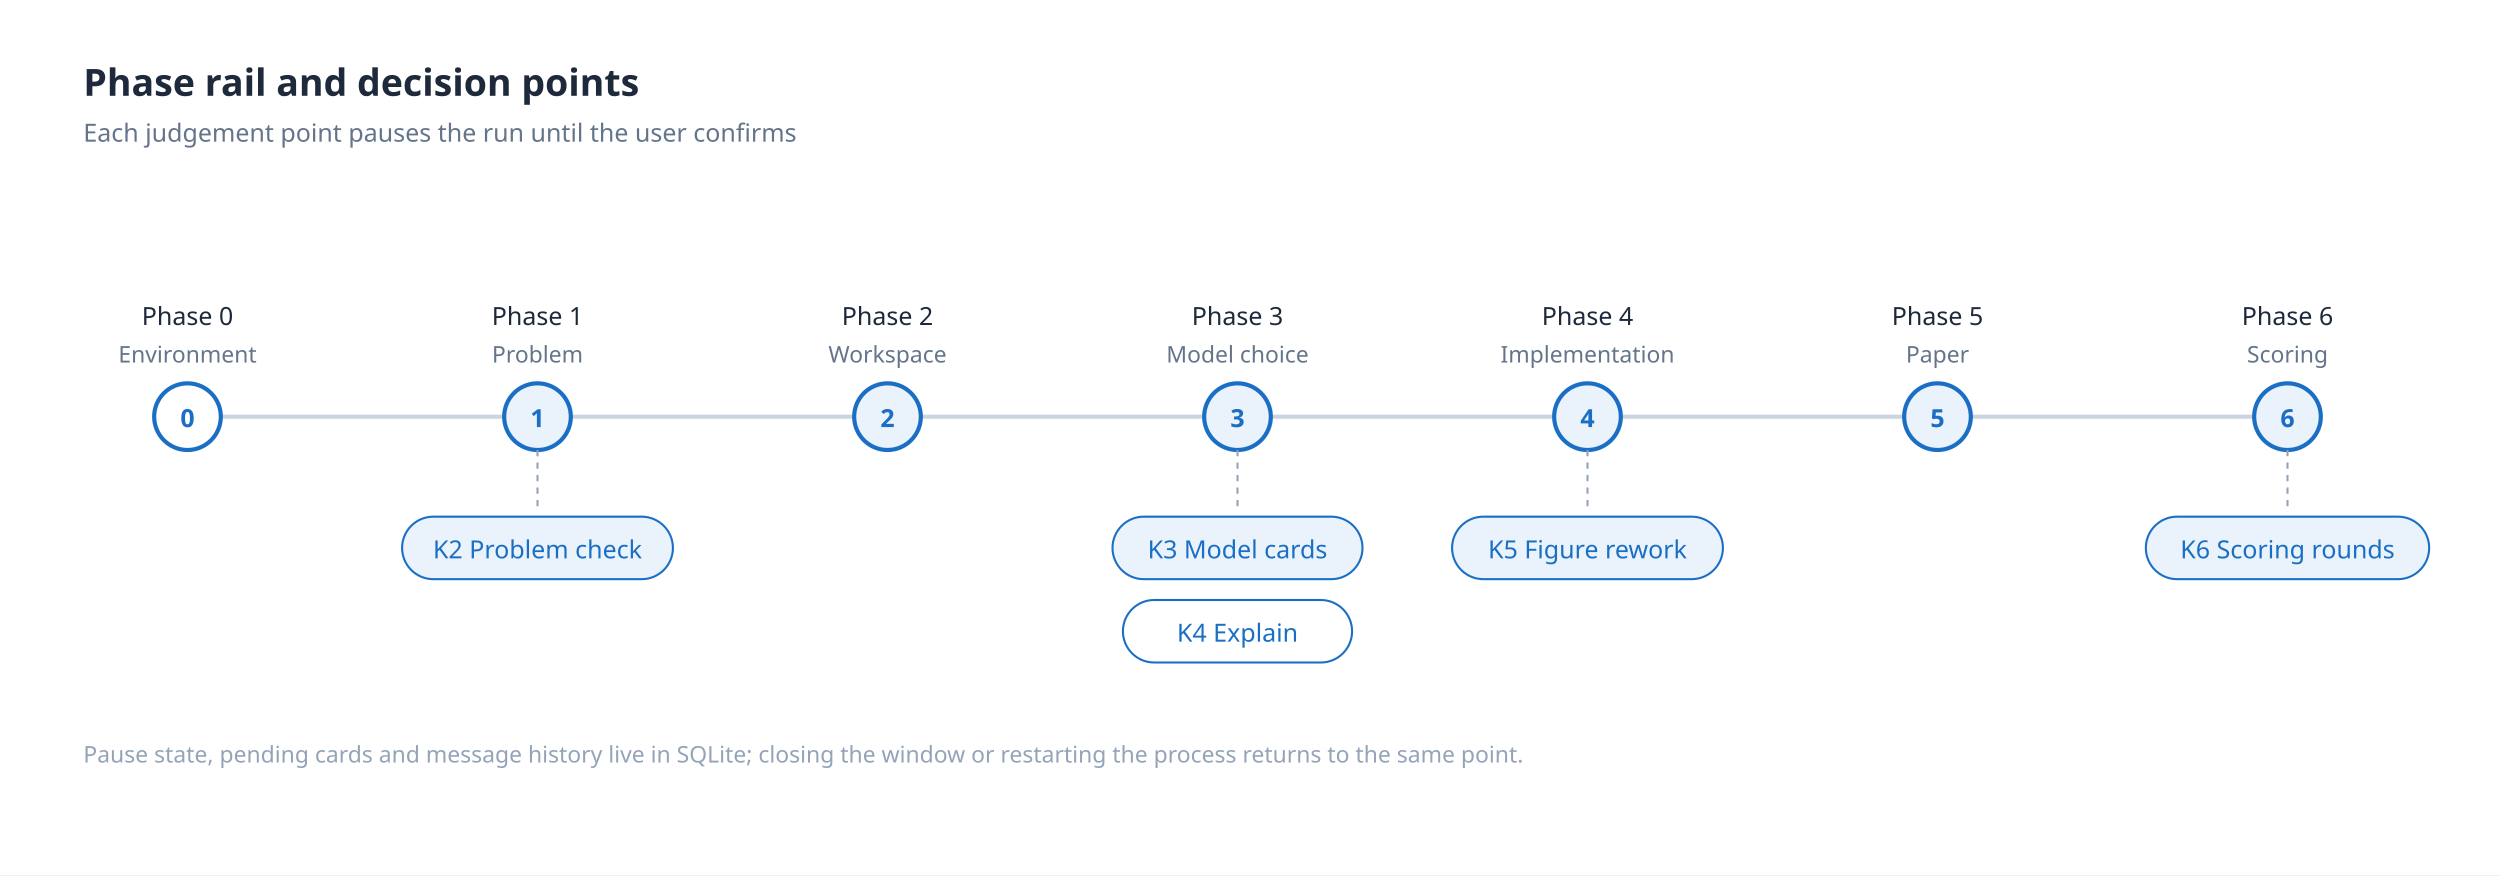
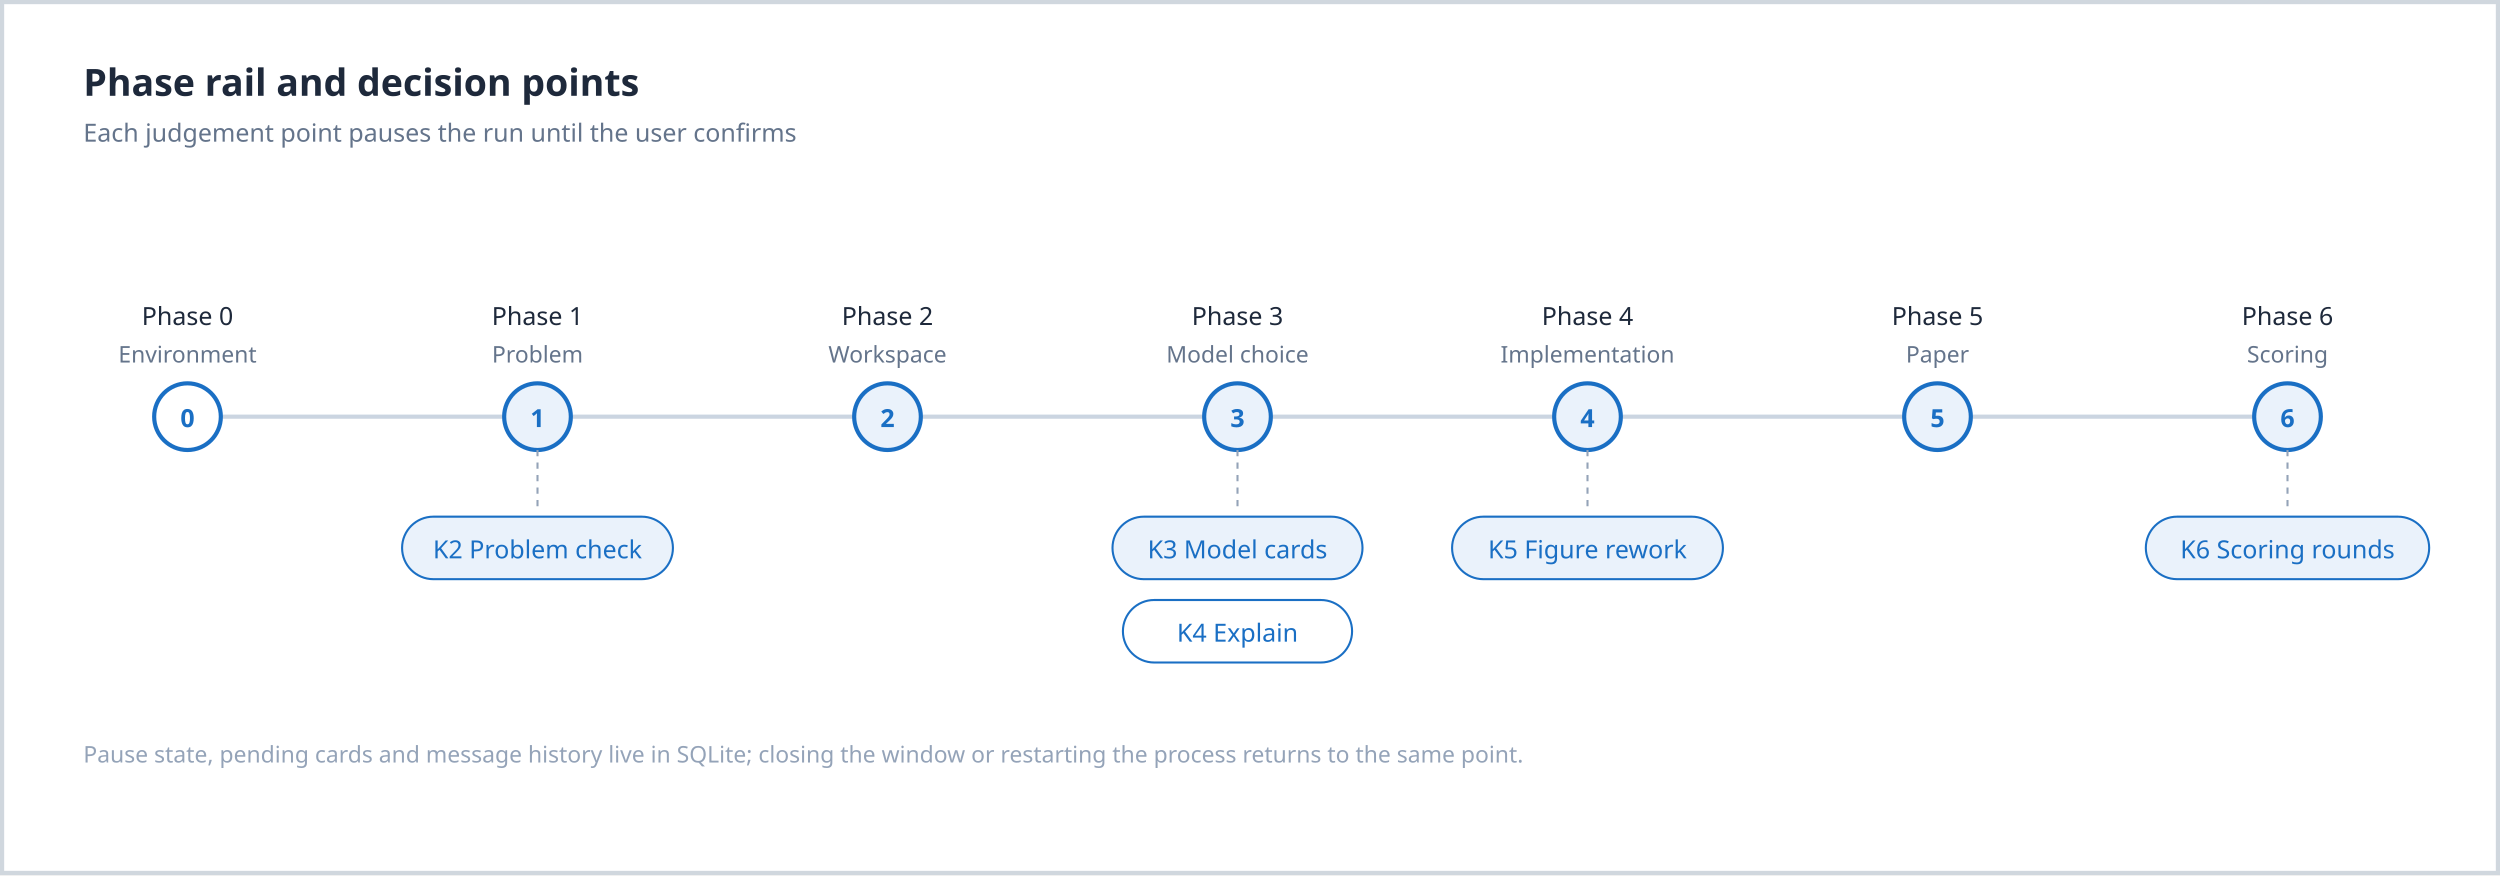
<svg xmlns="http://www.w3.org/2000/svg" width="1200" height="420" viewBox="0 0 1200 420" role="img" aria-label="Phase rail and decision points">
  <rect width="1200" height="420" fill="#ffffff" />
+   <rect x="1" y="1" width="1198" height="418" fill="none" stroke="#D0D7DE" stroke-width="2" />
  <text x="40" y="46" font-family="Segoe UI, PingFang SC, Microsoft YaHei, sans-serif" font-size="18" font-weight="600" fill="#1E293B">Phase rail and decision points</text>
  <text x="40" y="68" font-family="Segoe UI, PingFang SC, Microsoft YaHei, sans-serif" font-size="12" fill="#64748B">Each judgement point pauses the run until the user confirms</text>
  <line x1="90" y1="200" x2="1098" y2="200" stroke="#CBD5E1" stroke-width="2" />
  <g font-family="Segoe UI, PingFang SC, Microsoft YaHei, sans-serif" text-anchor="middle">
    <text x="90" y="156" font-size="12" fill="#1E293B">Phase 0</text>
    <text x="90" y="174" font-size="11" fill="#64748B">Environment</text>
    <text x="258" y="156" font-size="12" fill="#1E293B">Phase 1</text>
    <text x="258" y="174" font-size="11" fill="#64748B">Problem</text>
    <text x="426" y="156" font-size="12" fill="#1E293B">Phase 2</text>
    <text x="426" y="174" font-size="11" fill="#64748B">Workspace</text>
    <text x="594" y="156" font-size="12" fill="#1E293B">Phase 3</text>
    <text x="594" y="174" font-size="11" fill="#64748B">Model choice</text>
    <text x="762" y="156" font-size="12" fill="#1E293B">Phase 4</text>
    <text x="762" y="174" font-size="11" fill="#64748B">Implementation</text>
    <text x="930" y="156" font-size="12" fill="#1E293B">Phase 5</text>
    <text x="930" y="174" font-size="11" fill="#64748B">Paper</text>
    <text x="1098" y="156" font-size="12" fill="#1E293B">Phase 6</text>
    <text x="1098" y="174" font-size="11" fill="#64748B">Scoring</text>
    <circle cx="90" cy="200" r="16" fill="#FFFFFF" stroke="#1A6FC4" stroke-width="2" />
    <text x="90" y="205" font-size="12" font-weight="600" fill="#1A6FC4">0</text>
    <circle cx="258" cy="200" r="16" fill="#EAF2FB" stroke="#1A6FC4" stroke-width="2" />
    <text x="258" y="205" font-size="12" font-weight="600" fill="#1A6FC4">1</text>
    <circle cx="426" cy="200" r="16" fill="#EAF2FB" stroke="#1A6FC4" stroke-width="2" />
    <text x="426" y="205" font-size="12" font-weight="600" fill="#1A6FC4">2</text>
    <circle cx="594" cy="200" r="16" fill="#EAF2FB" stroke="#1A6FC4" stroke-width="2" />
    <text x="594" y="205" font-size="12" font-weight="600" fill="#1A6FC4">3</text>
    <circle cx="762" cy="200" r="16" fill="#EAF2FB" stroke="#1A6FC4" stroke-width="2" />
    <text x="762" y="205" font-size="12" font-weight="600" fill="#1A6FC4">4</text>
    <circle cx="930" cy="200" r="16" fill="#EAF2FB" stroke="#1A6FC4" stroke-width="2" />
    <text x="930" y="205" font-size="12" font-weight="600" fill="#1A6FC4">5</text>
    <circle cx="1098" cy="200" r="16" fill="#EAF2FB" stroke="#1A6FC4" stroke-width="2" />
    <text x="1098" y="205" font-size="12" font-weight="600" fill="#1A6FC4">6</text>
    <rect x="193" y="248" width="130" height="30" rx="15" fill="#EAF2FB" stroke="#1A6FC4" />
    <text x="258" y="268" font-size="12" fill="#1A6FC4">K2 Problem check</text>
    <rect x="534" y="248" width="120" height="30" rx="15" fill="#EAF2FB" stroke="#1A6FC4" />
    <text x="594" y="268" font-size="12" fill="#1A6FC4">K3 Model cards</text>
    <rect x="539" y="288" width="110" height="30" rx="15" fill="#FFFFFF" stroke="#1A6FC4" />
    <text x="594" y="308" font-size="12" fill="#1A6FC4">K4 Explain</text>
    <rect x="697" y="248" width="130" height="30" rx="15" fill="#EAF2FB" stroke="#1A6FC4" />
    <text x="762" y="268" font-size="12" fill="#1A6FC4">K5 Figure rework</text>
    <rect x="1030" y="248" width="136" height="30" rx="15" fill="#EAF2FB" stroke="#1A6FC4" />
    <text x="1098" y="268" font-size="12" fill="#1A6FC4">K6 Scoring rounds</text>
    <line x1="258" y1="216" x2="258" y2="246" stroke="#94A3B8" stroke-dasharray="3 3" />
    <line x1="594" y1="216" x2="594" y2="246" stroke="#94A3B8" stroke-dasharray="3 3" />
    <line x1="762" y1="216" x2="762" y2="246" stroke="#94A3B8" stroke-dasharray="3 3" />
    <line x1="1098" y1="216" x2="1098" y2="246" stroke="#94A3B8" stroke-dasharray="3 3" />
  </g>
  <text x="40" y="366" font-family="Segoe UI, PingFang SC, Microsoft YaHei, sans-serif" font-size="11" fill="#94A3B8">Pause state, pending cards and message history live in SQLite; closing the window or restarting the process returns to the same point.</text>
</svg>
